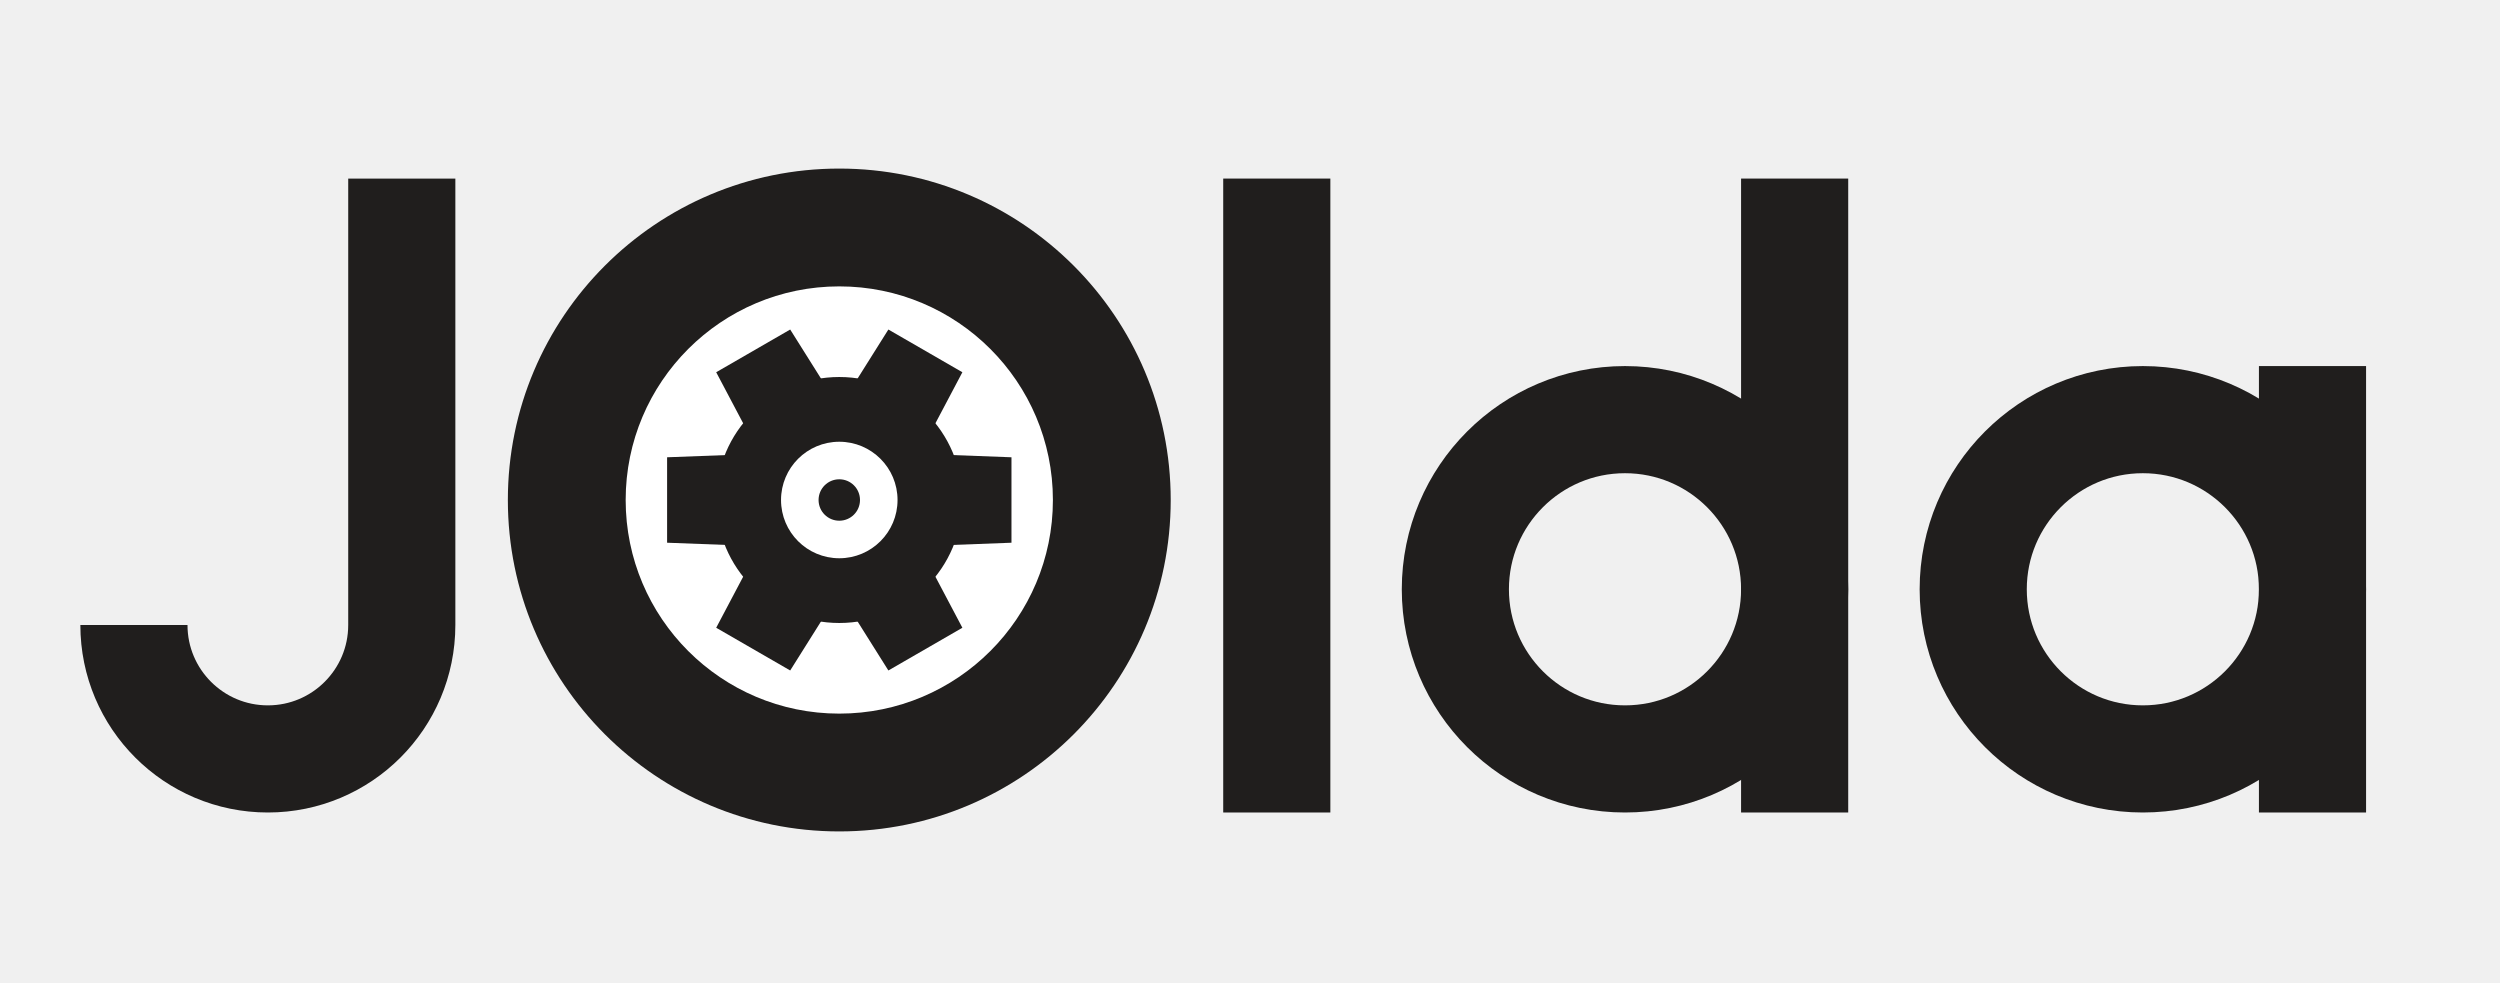
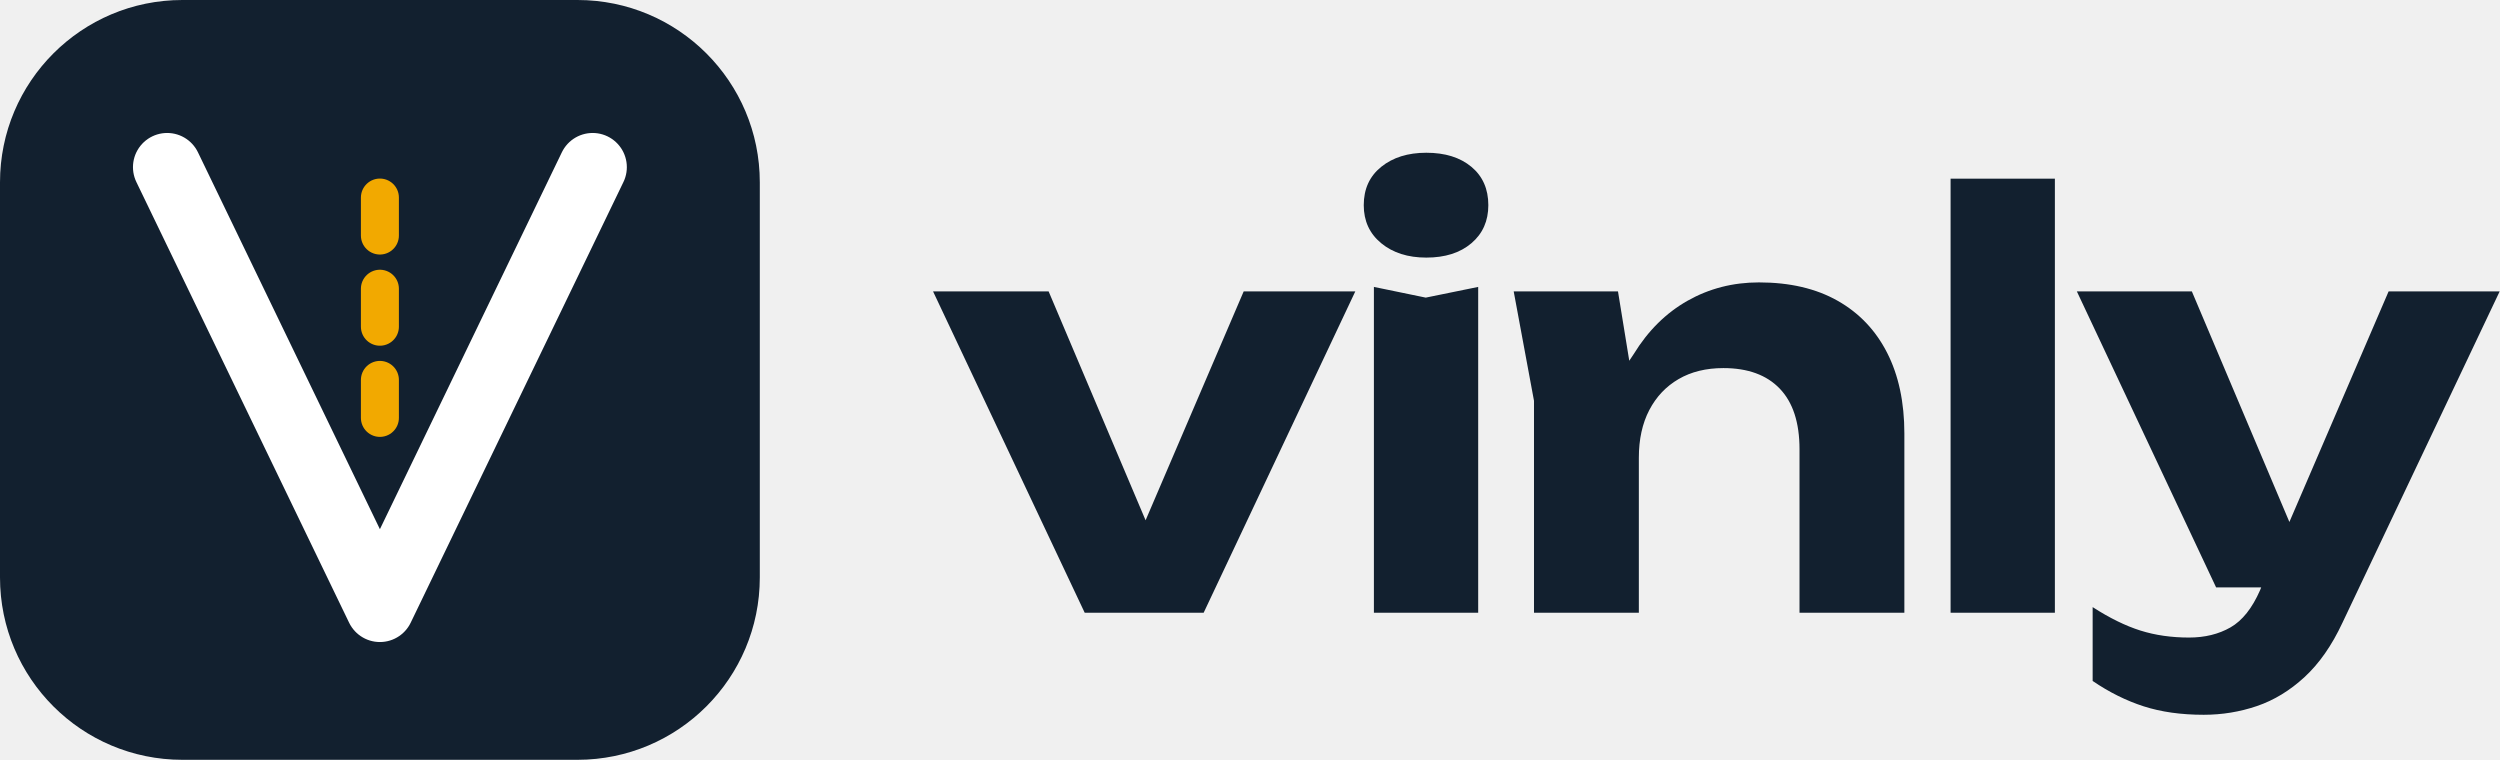
- <svg xmlns="http://www.w3.org/2000/svg" viewBox="0 0 560 220" width="560" height="220" role="img" aria-label="Jolda">
-   <g fill="none" stroke="#201e1d" stroke-width="24">
-     <path d="M90 40V140A30 30 0 0 1 30 140" />
-     <path d="M286 40V182" />
-     <circle cx="364" cy="132" r="38" />
-     <path d="M402 40V182" />
-     <circle cx="480" cy="132" r="38" />
-     <path d="M518 82V182" />
+ <svg xmlns="http://www.w3.org/2000/svg" viewBox="0 0 408 124" width="408" height="124" role="img" aria-label="Vinly">
+   <g transform="scale(1.24)">
+     <rect width="100" height="100" rx="24" fill="#12202F" />
+     <path d="M22 22 L50 80 L78 22" fill="none" stroke="#FFFFFF" stroke-width="9" stroke-linecap="round" stroke-linejoin="round" />
+     <path d="M50 26V31M50 38V43M50 50V55" fill="none" stroke="#F2A900" stroke-width="5" stroke-linecap="round" />
  </g>
-   <g transform="translate(188 112) scale(.29) translate(-256 -256)">
-     <circle cx="256" cy="256" r="256" fill="#201e1d" />
-     <circle cx="256" cy="256" r="165" fill="#fff" />
-     <g fill="#201e1d">
-       <circle cx="256" cy="256" r="95" />
-       <path id="l" d="M0 -38L133 -33V33L0 38Z" transform="translate(256 256)" />
-       <use href="#l" transform="rotate(60 256 256)" />
-       <use href="#l" transform="rotate(120 256 256)" />
-       <use href="#l" transform="rotate(180 256 256)" />
-       <use href="#l" transform="rotate(240 256 256)" />
-       <use href="#l" transform="rotate(300 256 256)" />
-     </g>
-     <circle cx="256" cy="256" r="45" fill="#fff" />
-     <circle cx="256" cy="256" r="16" fill="#201e1d" />
-   </g>
+   <path transform="translate(152 100) scale(0.092)" fill="#12202F" d="M380 -164 554 -570H752L483 0H272L3 -570H208Z M785.0 -578 877.0 -559 970.0 -578V0H785.0ZM878.0 -630Q829.0 -630 798.0 -655.5Q767.0 -681 767.0 -723Q767.0 -766 798.0 -791.0Q829.0 -816 878.0 -816Q928.0 -816 958.0 -791.0Q988.0 -766 988.0 -723Q988.0 -681 958.0 -655.5Q928.0 -630 878.0 -630Z M1033.0 -570H1218.0L1238.0 -447Q1242.0 -453 1246.0 -459Q1284.0 -521 1341.5 -553.5Q1399.0 -586 1468.0 -586Q1550.0 -586 1607.5 -553.5Q1665.0 -521 1695.5 -461.0Q1726.0 -401 1726.0 -318V0H1540.0V-290Q1540.0 -361 1505.0 -397.5Q1470.0 -434 1405.0 -434Q1359.0 -434 1325.5 -414.5Q1292.0 -395 1273.5 -359.5Q1255.0 -324 1255.0 -275V0H1069.0V-376Z M1808.0 -770H1993.0V0H1808.0Z M2257.0 181Q2197.0 181 2150.5 166.0Q2104.0 151 2060.0 121V-10Q2105.0 19 2144.5 31.5Q2184.0 44 2231.0 44Q2273.0 44 2304.5 26.0Q2336.0 8 2357.0 -40L2359.0 -45H2279.0L2032.0 -570H2236.0L2409.0 -161L2585.0 -570H2782.0L2503.0 18Q2475.0 78 2436.0 114.0Q2397.0 150 2351.5 165.5Q2306.0 181 2257.0 181Z" />
</svg>
